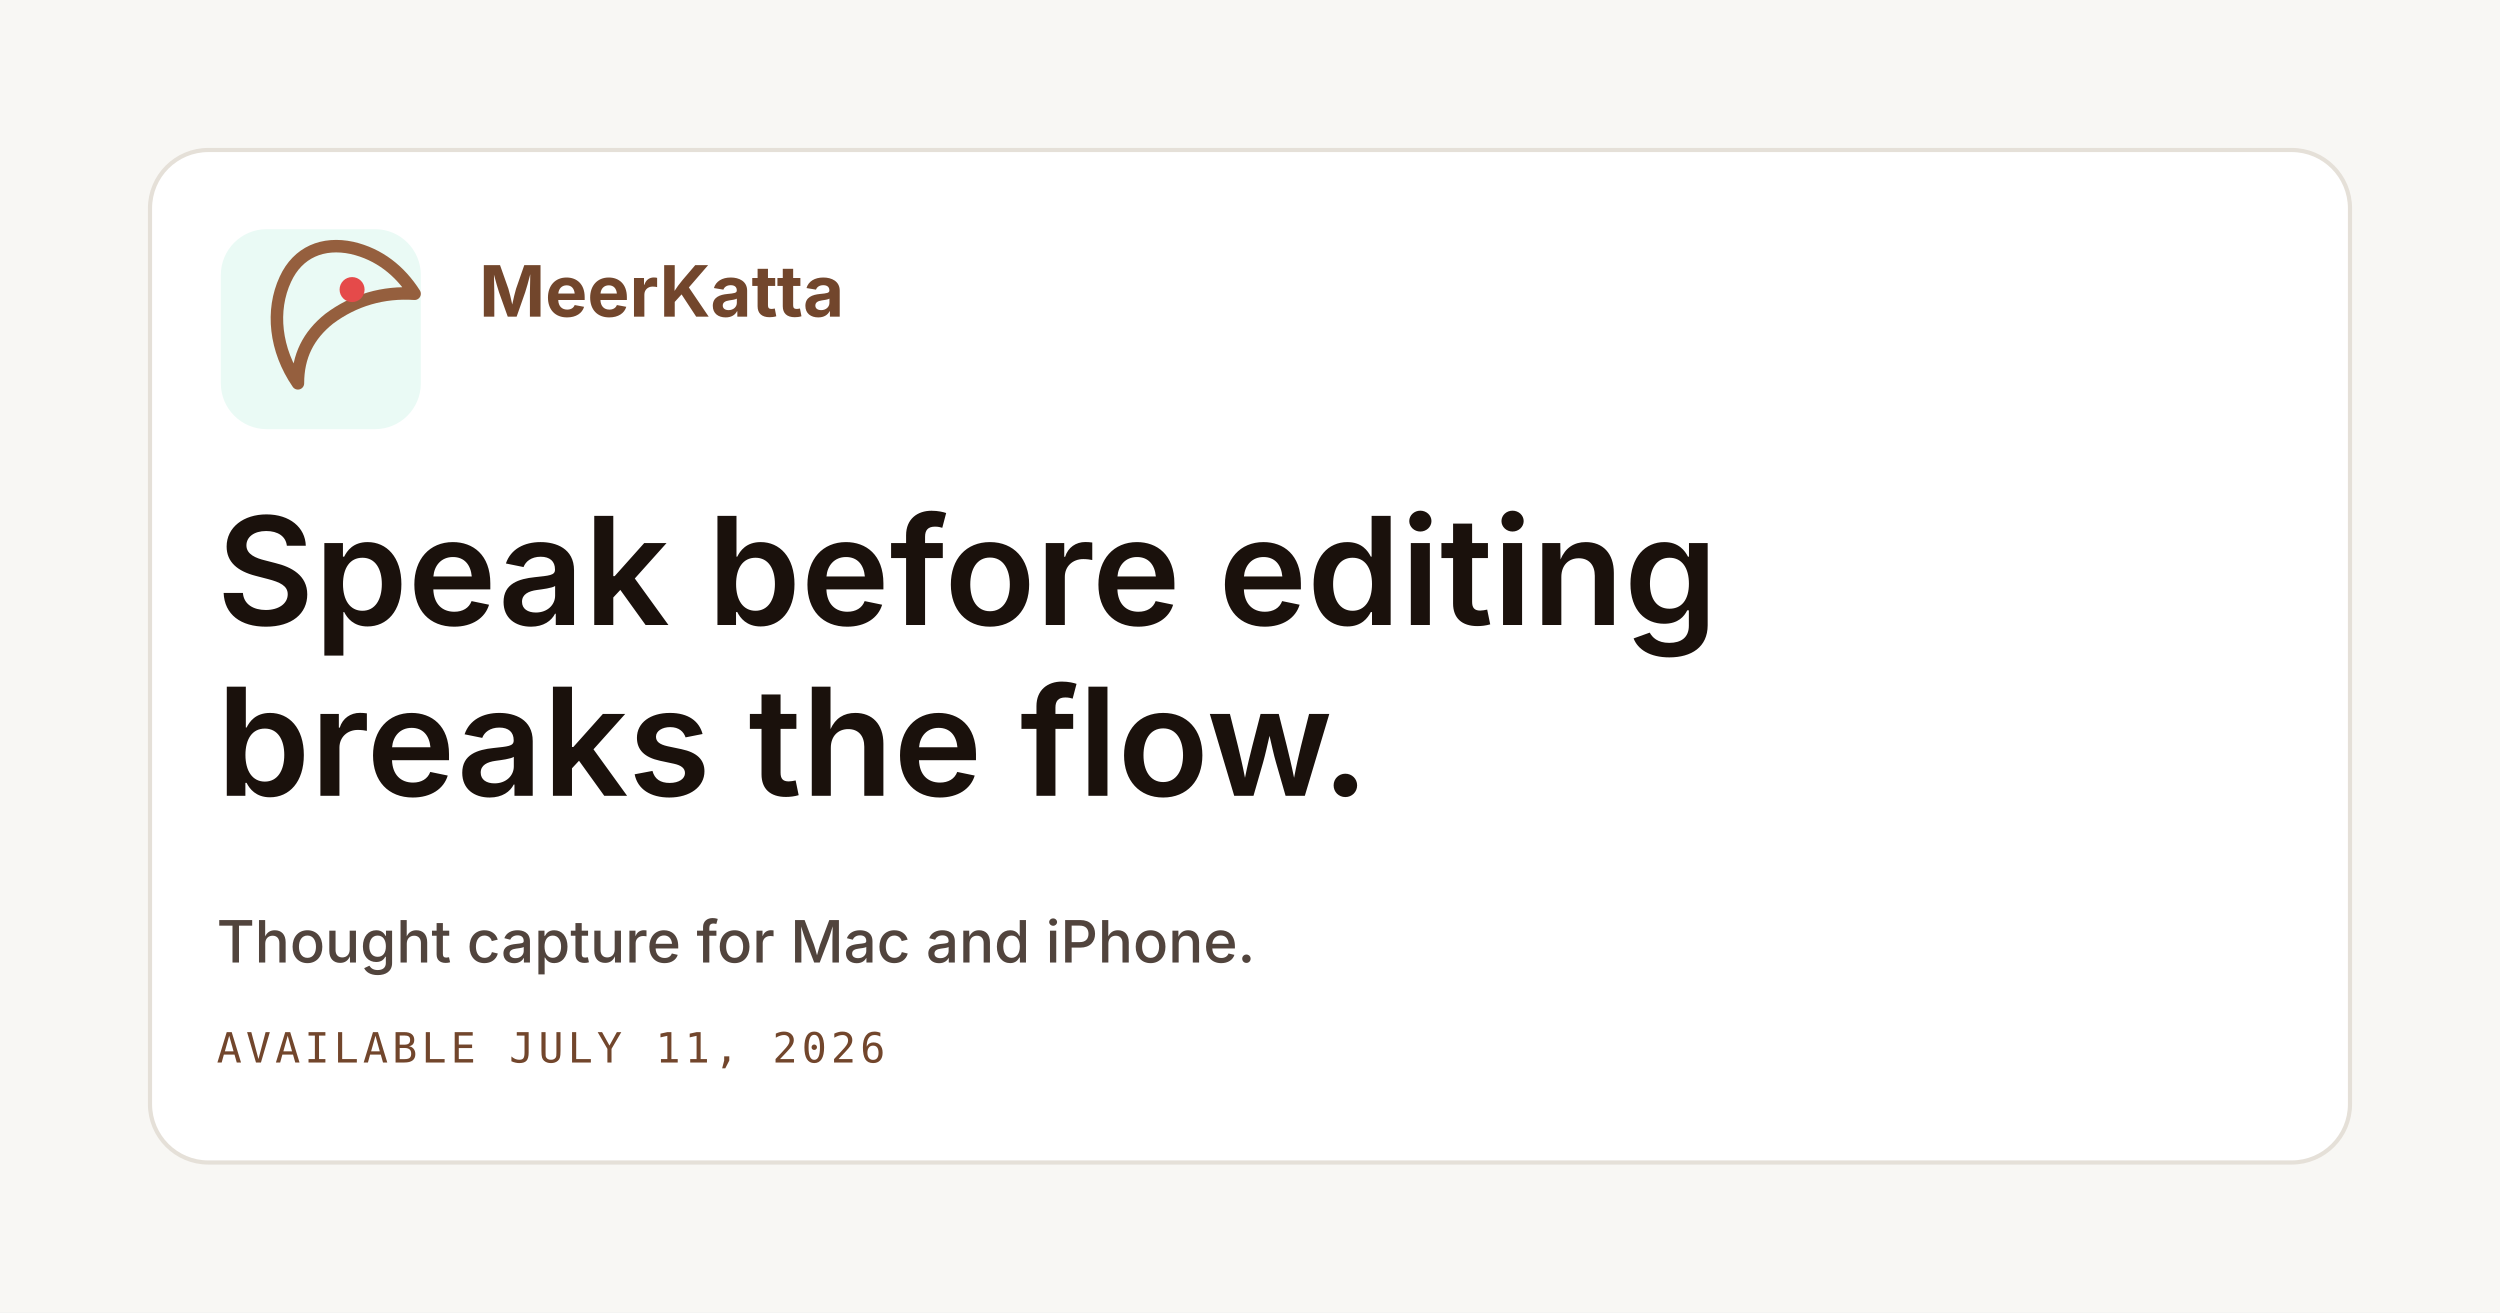
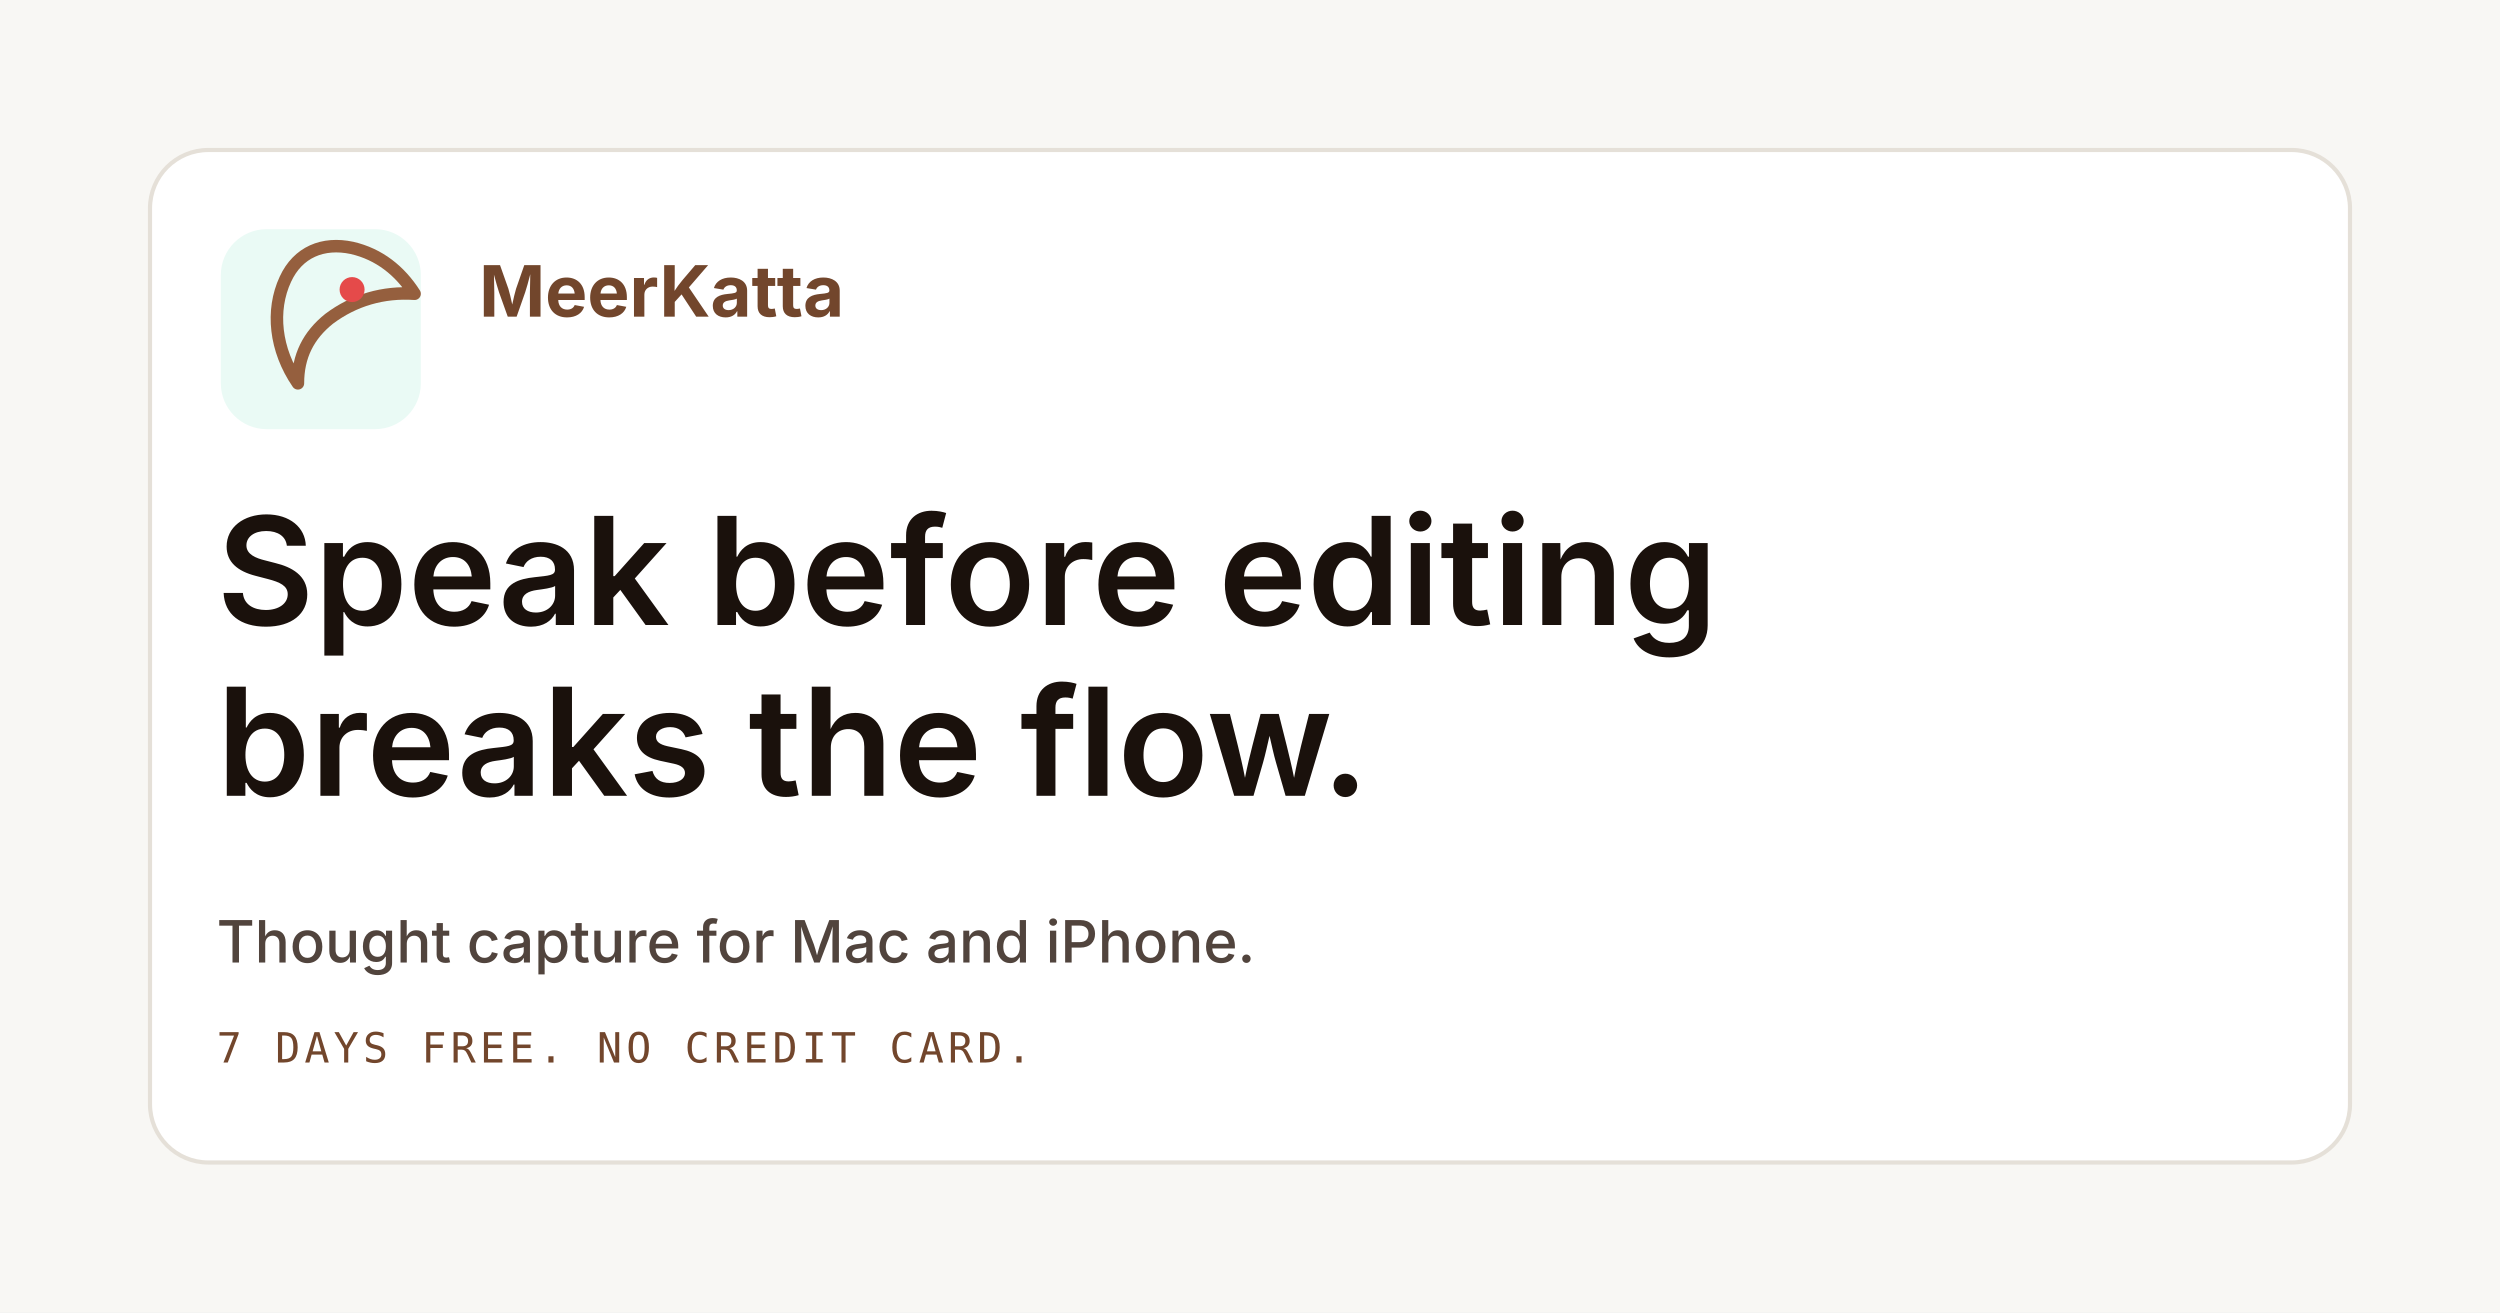
<svg xmlns="http://www.w3.org/2000/svg" width="1200" height="630" viewBox="0 0 1200 630" role="img" aria-labelledby="title desc">
  <rect width="1200" height="630" fill="#f8f7f4" />
  <rect x="72" y="72" width="1056" height="486" rx="28" fill="#ffffff" stroke="#e5e0d8" stroke-width="2" />
  <g transform="translate(106 110)">
    <rect width="96" height="96" rx="22" fill="#eafaf5" />
    <path d="M37 74c-11-16-13-35-6-50 6-13 18-18 32-15 13 3 23 11 30 22-15-1-29 3-41 12-10 8-15 18-15 31z" fill="none" stroke="#955f3e" stroke-width="6" stroke-linecap="round" stroke-linejoin="round" />
    <circle cx="63" cy="29" r="6" fill="#e54a4a" />
  </g>
  <text x="230" y="152" fill="#72462c" font-family="Inter, -apple-system, BlinkMacSystemFont, sans-serif" font-size="34" font-weight="700">MeerKatta</text>
  <text x="104" y="300" fill="#1a110c" font-family="Hanken Grotesk, Inter, -apple-system, BlinkMacSystemFont, sans-serif" font-size="72" font-weight="600">Speak before editing</text>
  <text x="104" y="382" fill="#1a110c" font-family="Hanken Grotesk, Inter, -apple-system, BlinkMacSystemFont, sans-serif" font-size="72" font-weight="600">breaks the flow.</text>
  <text x="104" y="462" fill="#51443d" font-family="Inter, -apple-system, BlinkMacSystemFont, sans-serif" font-size="28" font-weight="500">Thought capture for Mac and iPhone.</text>
-   <text x="104" y="510" fill="#72462c" font-family="JetBrains Mono, ui-monospace, SFMono-Regular, Menlo, monospace" font-size="20" font-weight="500" letter-spacing="2">AVAILABLE JULY 11, 2026</text>
+   <text x="104" y="510" fill="#72462c" font-family="JetBrains Mono, ui-monospace, SFMono-Regular, Menlo, monospace" font-size="20" font-weight="500" letter-spacing="2">7 DAYS FREE. NO CREDIT CARD.</text>
</svg>
